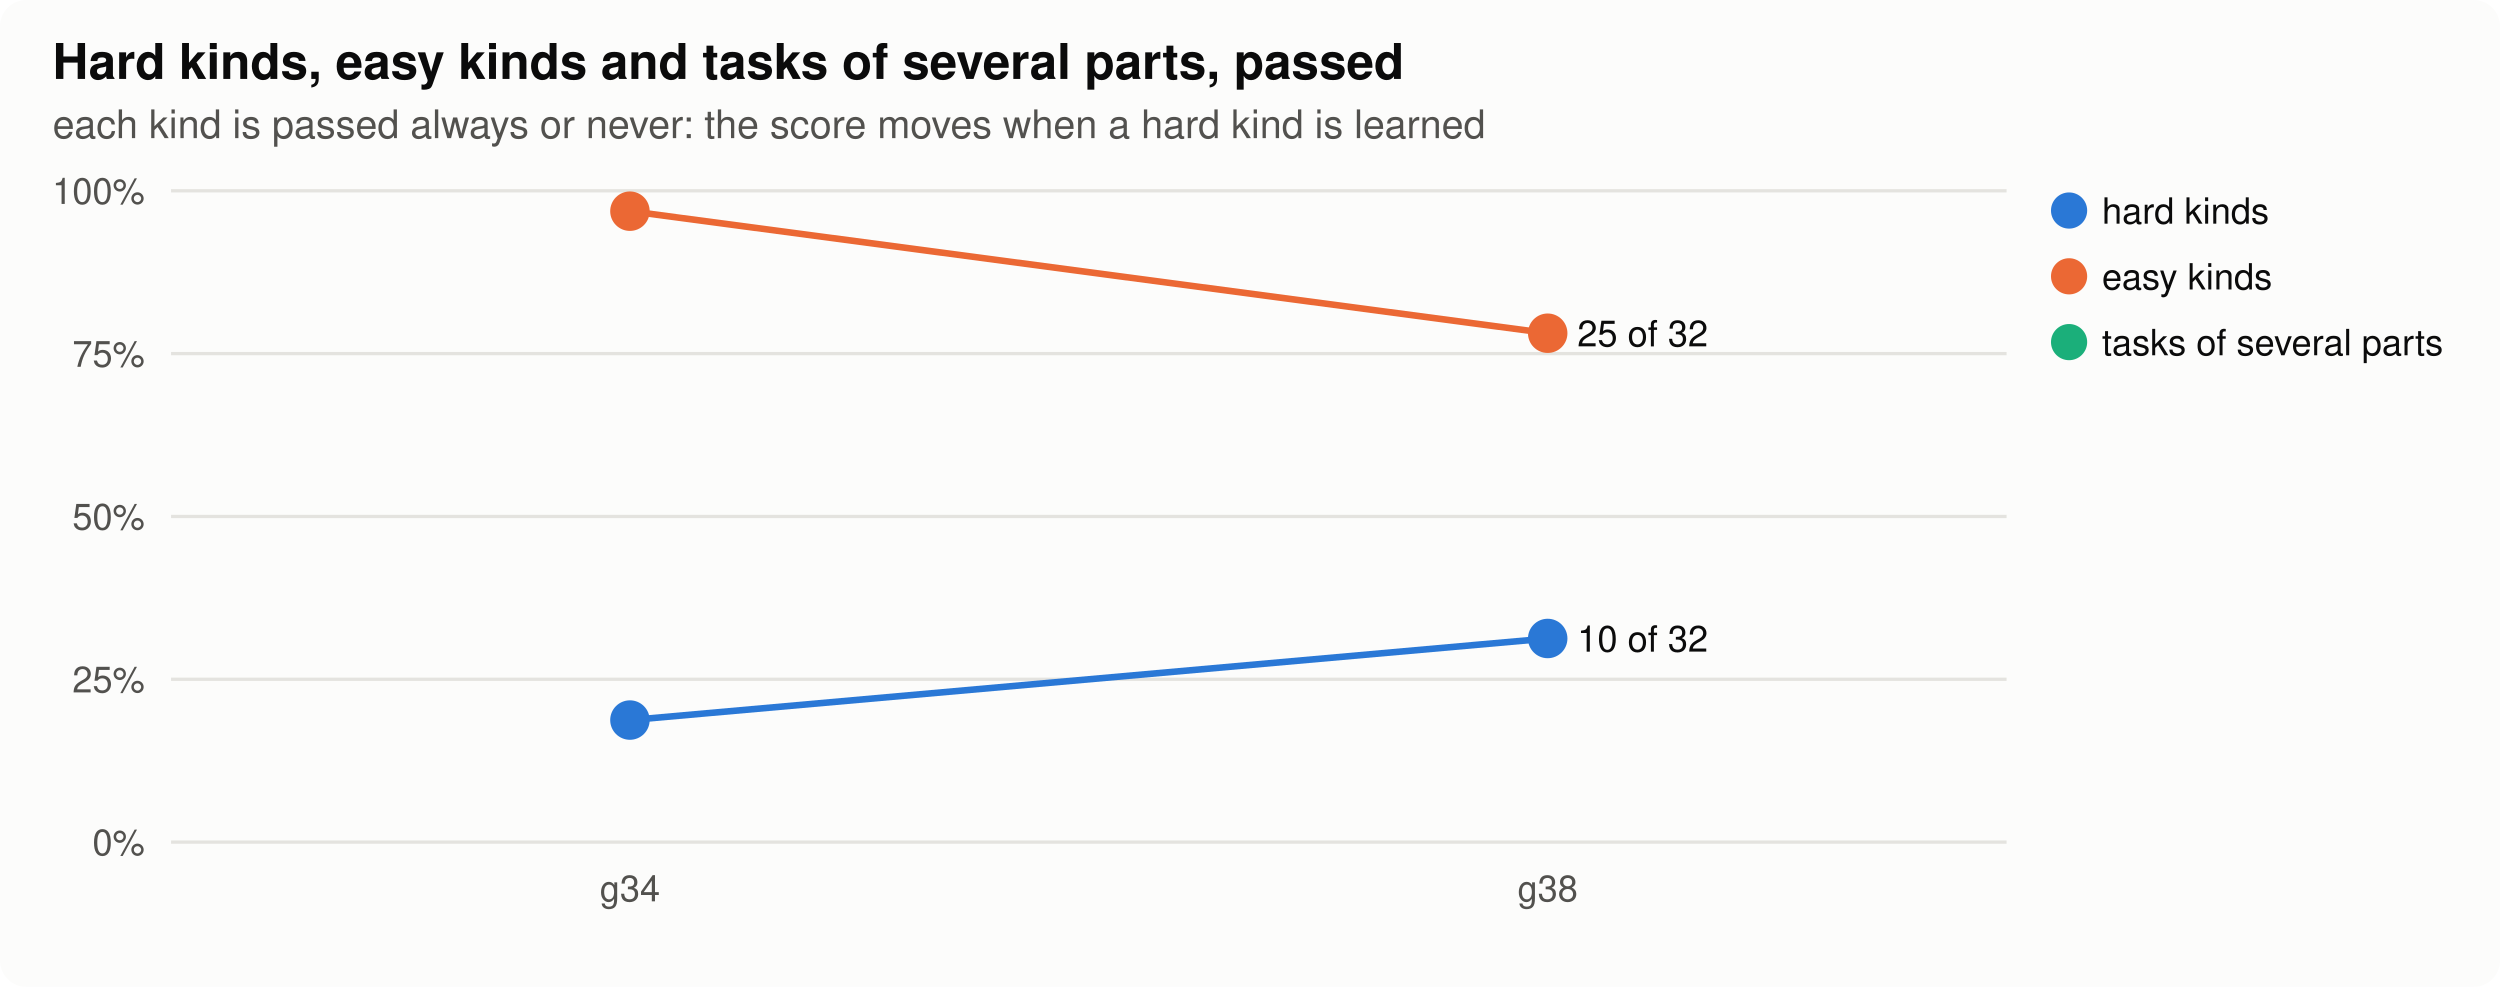
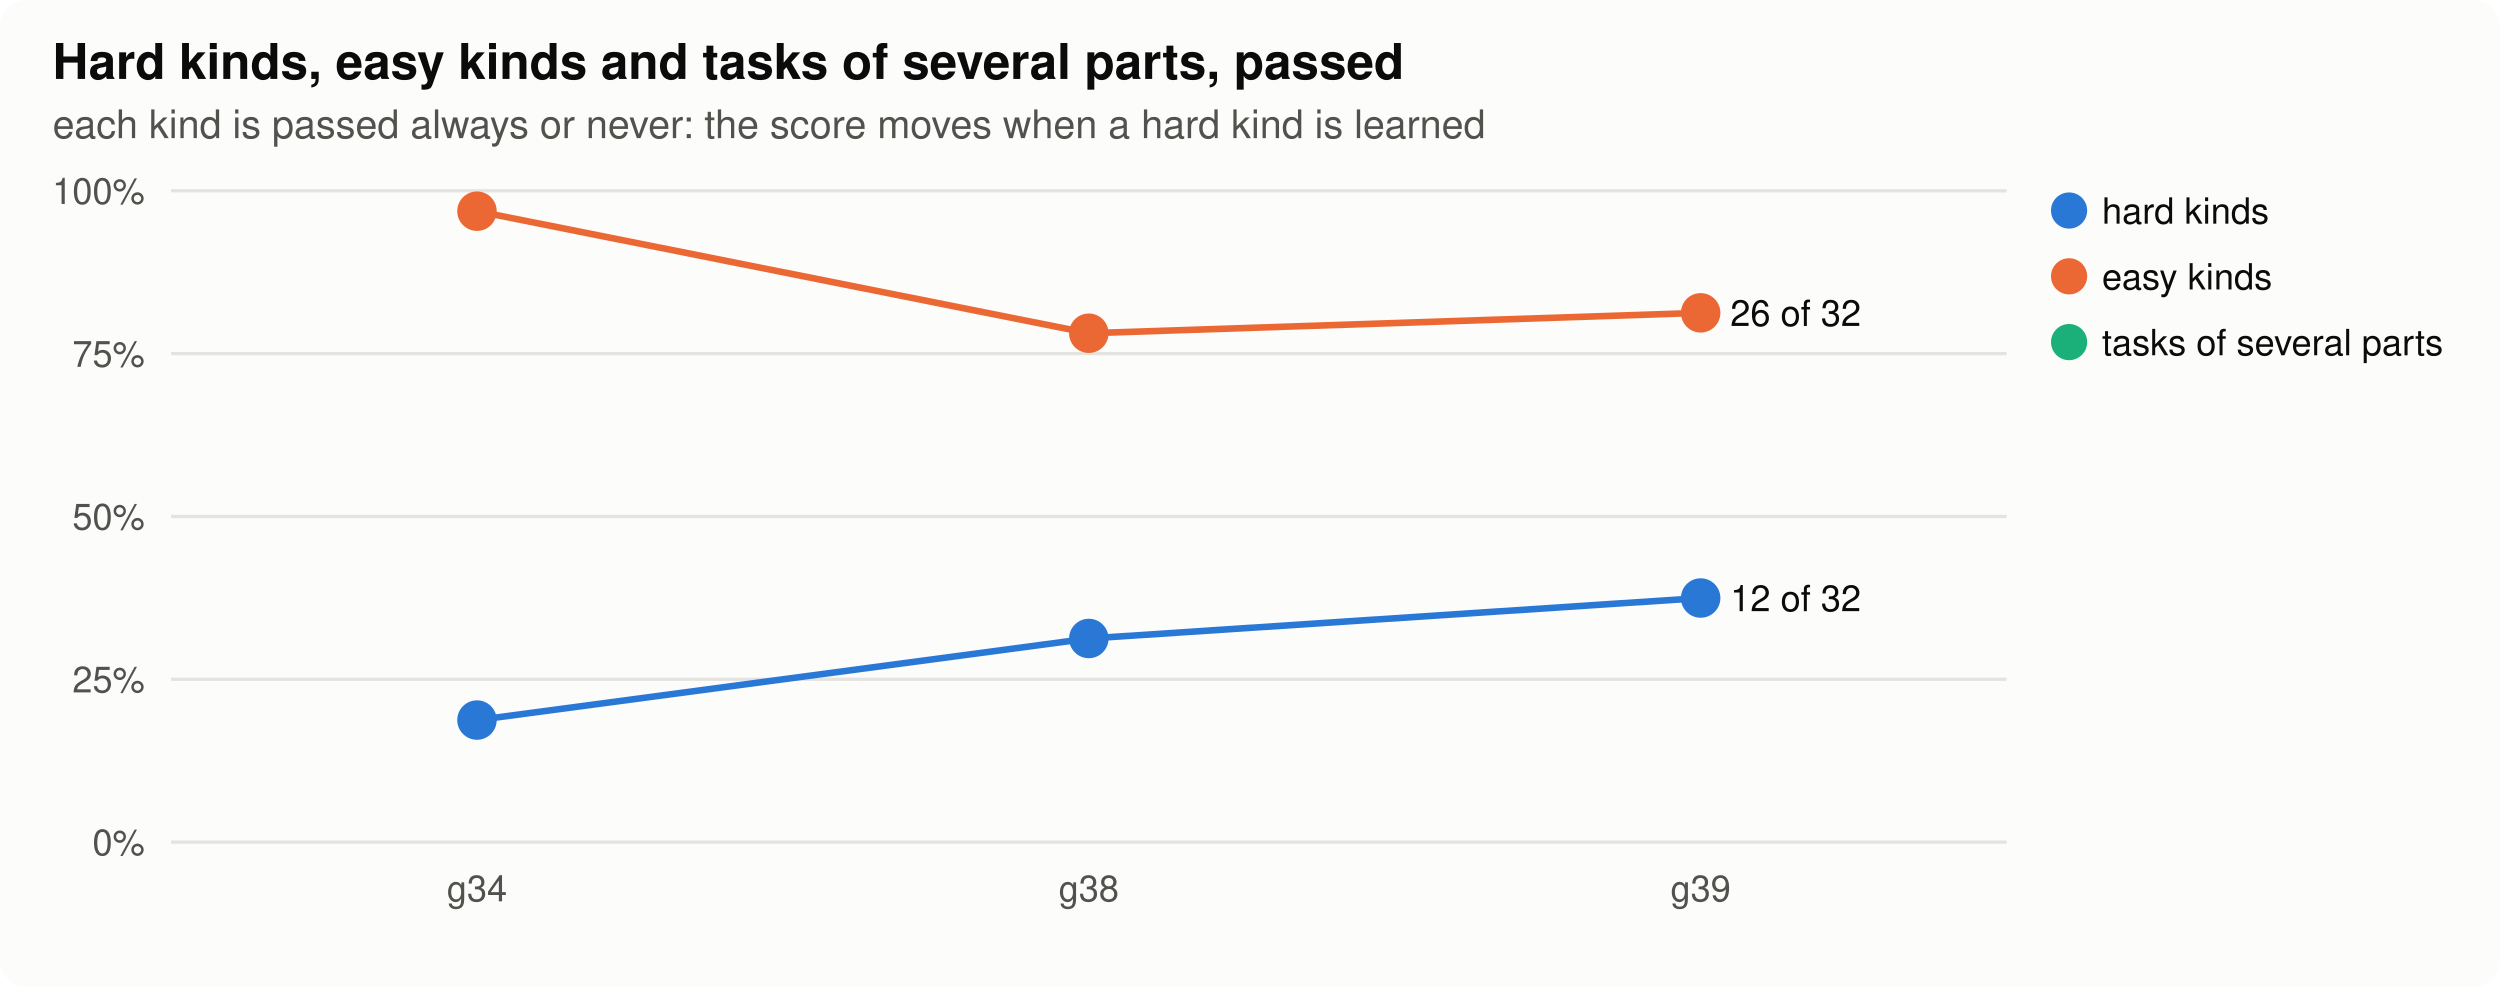
<svg xmlns="http://www.w3.org/2000/svg" width="760" height="300" viewBox="0 0 760 300" role="img" aria-label="parts">
  <style>
.bg{fill:#fcfcfb}.ink{fill:#0b0b0b}.ink2{fill:#52514e}.grid{stroke:#e4e3df}.axis{stroke:#b9b8b2}.dna{stroke:#52514e;fill:#fcfcfb}.lost{fill:#d03b3b}
.shard{fill:#2a78d6;stroke:#2a78d6}.lhard{stroke:#2a78d6;fill:none}.seasy{fill:#eb6834;stroke:#eb6834}.leasy{stroke:#eb6834;fill:none}.sseveral{fill:#1baf7a;stroke:#1baf7a}.lseveral{stroke:#1baf7a;fill:none}.h0{fill:#e8f1fc}.h1{fill:#cde2fb}.h2{fill:#9ec5f4}.h3{fill:#6da7ec}.h4{fill:#3987e5}.h5{fill:#256abf}.h6{fill:#184f95}
@media (prefers-color-scheme: dark){.bg{fill:#1a1a19}.ink{fill:#f0efec}.ink2{fill:#c3c2b7}.grid{stroke:#2c2c2a}.axis{stroke:#5a5955}.dna{stroke:#c3c2b7;fill:#1a1a19}.lost{fill:#e66767}.shard{fill:#3987e5;stroke:#3987e5}.lhard{stroke:#3987e5;fill:none}.seasy{fill:#d95926;stroke:#d95926}.leasy{stroke:#d95926;fill:none}.sseveral{fill:#199e70;stroke:#199e70}.lseveral{stroke:#199e70;fill:none}.h0{fill:#1f2a38}.h1{fill:#173a66}.h2{fill:#1c5cab}.h3{fill:#2a78d6}.h4{fill:#5598e7}.h5{fill:#86b6ef}.h6{fill:#b7d3f6}}
text{font-family:-apple-system,"Segoe UI",Helvetica,Arial,sans-serif}
</style>
  <rect class="bg" width="760" height="300" rx="8" />
  <text x="16.0" y="24.0" class="ink" font-size="15" text-anchor="start" font-weight="600">Hard kinds, easy kinds and tasks of several parts, passed</text>
  <text x="16.0" y="42.0" class="ink2" font-size="12" text-anchor="start" font-weight="normal">each kind is passed always or never: the score moves when a hard kind is learned</text>
  <line class="grid" x1="52" x2="610" y1="256.0" y2="256.0" stroke-width="1" />
  <text x="44.0" y="260.0" class="ink2" font-size="11" text-anchor="end" font-weight="normal">0%</text>
  <line class="grid" x1="52" x2="610" y1="206.5" y2="206.5" stroke-width="1" />
  <text x="44.0" y="210.5" class="ink2" font-size="11" text-anchor="end" font-weight="normal">25%</text>
  <line class="grid" x1="52" x2="610" y1="157.0" y2="157.0" stroke-width="1" />
  <text x="44.0" y="161.0" class="ink2" font-size="11" text-anchor="end" font-weight="normal">50%</text>
  <line class="grid" x1="52" x2="610" y1="107.5" y2="107.5" stroke-width="1" />
  <text x="44.0" y="111.5" class="ink2" font-size="11" text-anchor="end" font-weight="normal">75%</text>
  <line class="grid" x1="52" x2="610" y1="58.0" y2="58.0" stroke-width="1" />
  <text x="44.0" y="62.0" class="ink2" font-size="11" text-anchor="end" font-weight="normal">100%</text>
-   <text x="191.5" y="274.0" class="ink2" font-size="11" text-anchor="middle" font-weight="normal">g34</text>
-   <text x="470.5" y="274.0" class="ink2" font-size="11" text-anchor="middle" font-weight="normal">g38</text>
-   <polyline class="lhard" stroke-width="2" points="191.5,218.9 470.5,194.1" />
-   <circle class="shard" cx="191.5" cy="218.9" r="5" stroke-width="2" />
-   <circle class="shard" cx="470.5" cy="194.1" r="5" stroke-width="2" />
-   <text x="479.5" y="198.1" class="ink" font-size="11" text-anchor="start" font-weight="normal">10 of 32</text>
+   <text x="145.0" y="274.0" class="ink2" font-size="11" text-anchor="middle" font-weight="normal">g34</text>
+   <text x="331.0" y="274.0" class="ink2" font-size="11" text-anchor="middle" font-weight="normal">g38</text>
+   <text x="517.0" y="274.0" class="ink2" font-size="11" text-anchor="middle" font-weight="normal">g39</text>
+   <polyline class="lhard" stroke-width="2" points="145.0,218.9 331.0,194.1 517.0,181.8" />
+   <circle class="shard" cx="145.0" cy="218.9" r="5" stroke-width="2" />
+   <circle class="shard" cx="331.0" cy="194.1" r="5" stroke-width="2" />
+   <circle class="shard" cx="517.0" cy="181.8" r="5" stroke-width="2" />
+   <text x="526.0" y="185.8" class="ink" font-size="11" text-anchor="start" font-weight="normal">12 of 32</text>
  <circle class="shard" cx="629" cy="64" r="5" />
  <text x="639.0" y="68.0" class="ink" font-size="11" text-anchor="start" font-weight="normal">hard kinds</text>
-   <polyline class="leasy" stroke-width="2" points="191.5,64.2 470.5,101.3" />
-   <circle class="seasy" cx="191.5" cy="64.2" r="5" stroke-width="2" />
-   <circle class="seasy" cx="470.5" cy="101.3" r="5" stroke-width="2" />
-   <text x="479.5" y="105.3" class="ink" font-size="11" text-anchor="start" font-weight="normal">25 of 32</text>
+   <polyline class="leasy" stroke-width="2" points="145.0,64.2 331.0,101.3 517.0,95.1" />
+   <circle class="seasy" cx="145.0" cy="64.2" r="5" stroke-width="2" />
+   <circle class="seasy" cx="331.0" cy="101.3" r="5" stroke-width="2" />
+   <circle class="seasy" cx="517.0" cy="95.1" r="5" stroke-width="2" />
+   <text x="526.0" y="99.1" class="ink" font-size="11" text-anchor="start" font-weight="normal">26 of 32</text>
  <circle class="seasy" cx="629" cy="84" r="5" />
  <text x="639.0" y="88.0" class="ink" font-size="11" text-anchor="start" font-weight="normal">easy kinds</text>
  <circle class="sseveral" cx="629" cy="104" r="5" />
  <text x="639.0" y="108.0" class="ink" font-size="11" text-anchor="start" font-weight="normal">tasks of several parts</text>
</svg>
